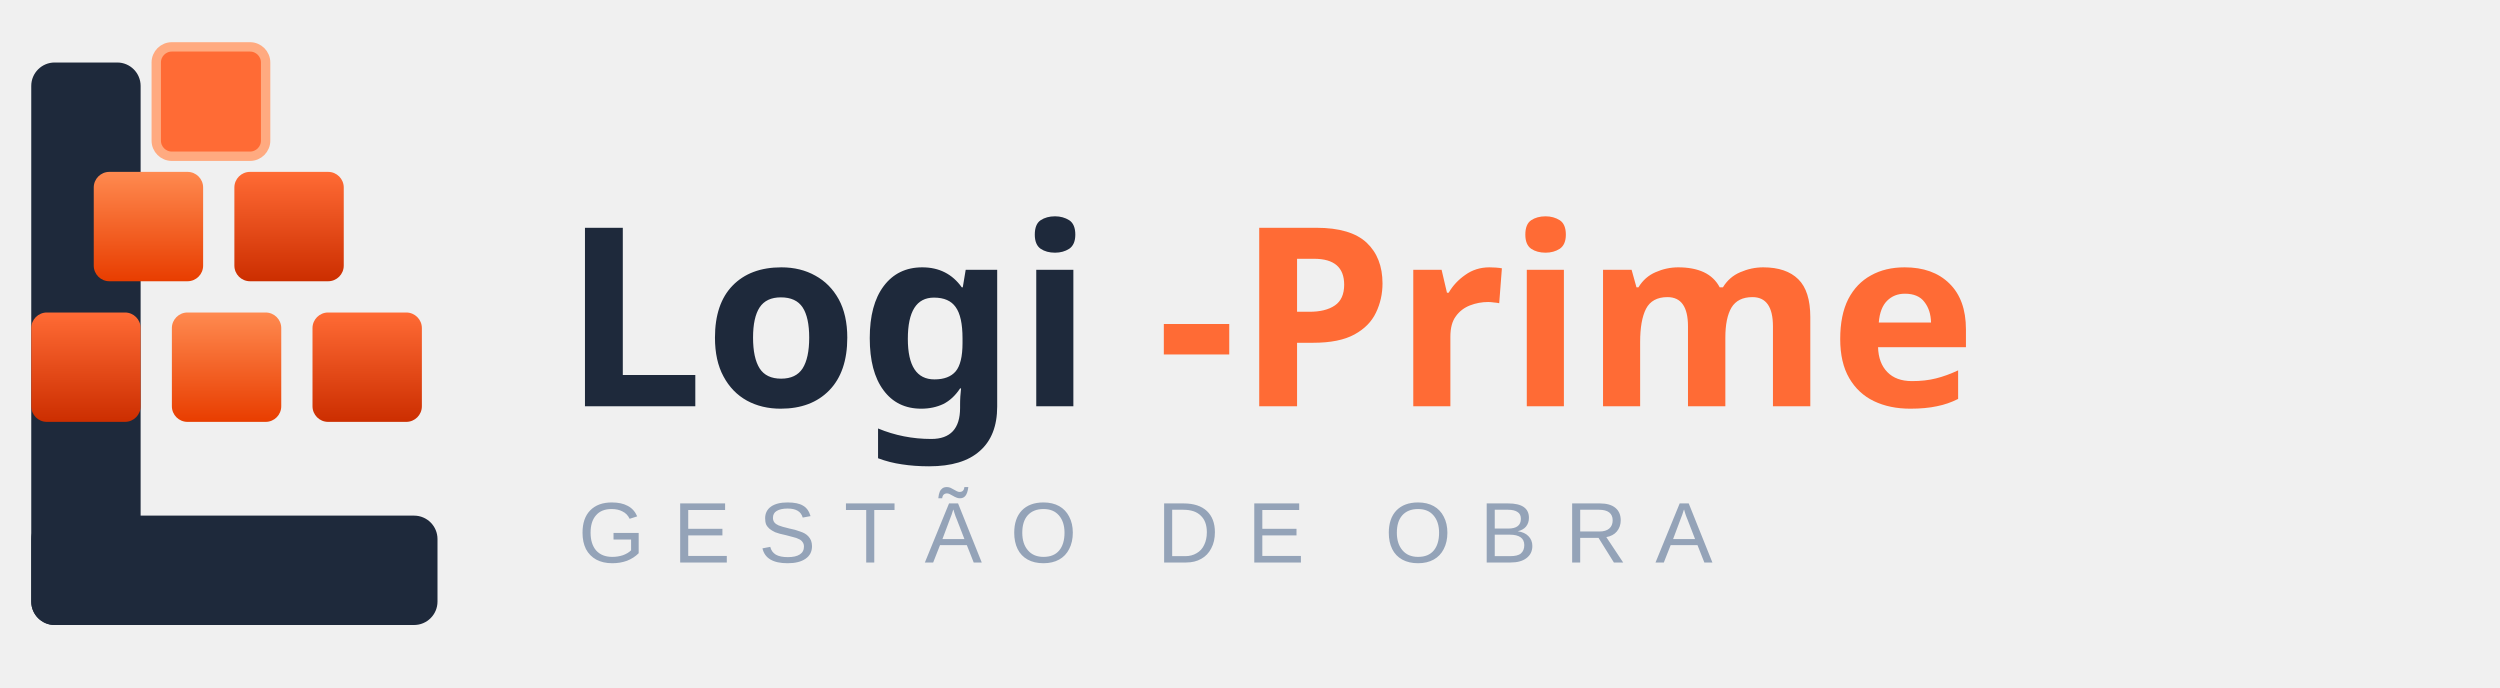
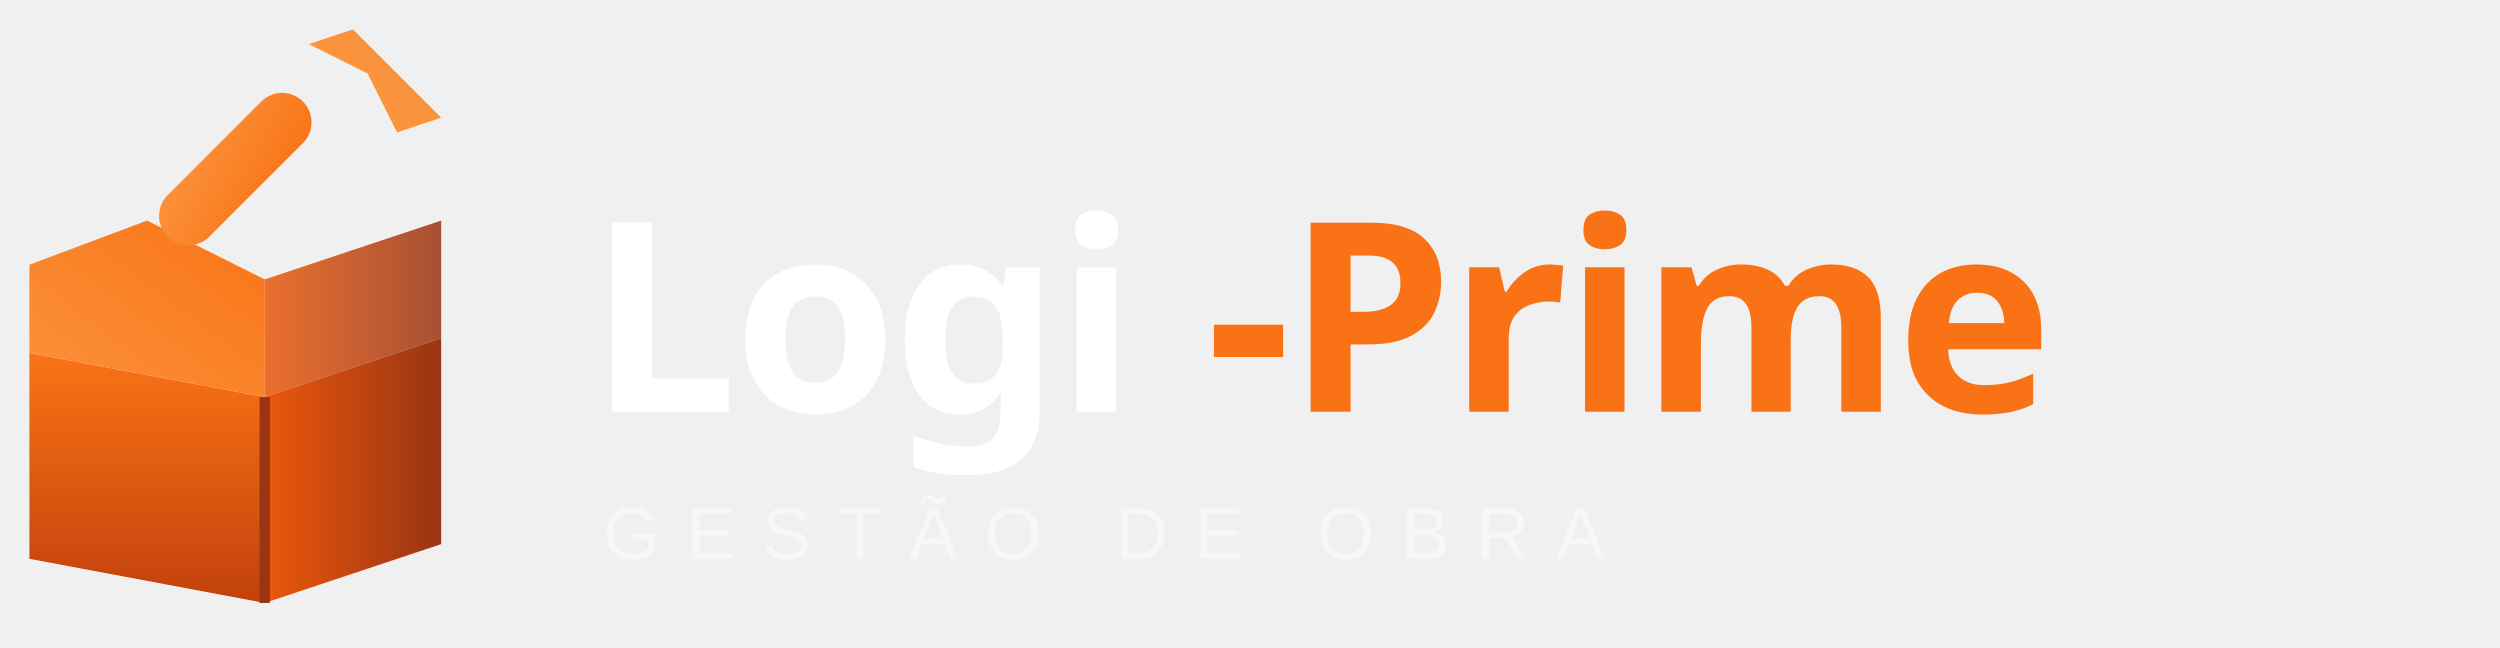
- <svg xmlns="http://www.w3.org/2000/svg" viewBox="0 0 160 44" fill="none">
+ <svg xmlns="http://www.w3.org/2000/svg" viewBox="0 0 170 44" fill="none">
  <defs>
-     <linearGradient id="g1" x1="0" y1="0" x2="0" y2="1">
-       <stop offset="0%" stop-color="#ff8a50" />
-       <stop offset="100%" stop-color="#e83d00" />
+     <linearGradient id="sf" x1="0" y1="0" x2="0" y2="1">
+       <stop offset="0%" stop-color="#f97316" />
+       <stop offset="100%" stop-color="#c2410c" />
    </linearGradient>
-     <linearGradient id="g2" x1="0" y1="0" x2="0" y2="1">
-       <stop offset="0%" stop-color="#ff6b35" />
-       <stop offset="100%" stop-color="#cc2e00" />
+     <linearGradient id="ss" x1="0" y1="0" x2="1" y2="0">
+       <stop offset="0%" stop-color="#ea580c" />
+       <stop offset="100%" stop-color="#9a3412" />
+     </linearGradient>
+     <linearGradient id="st" x1="0" y1="1" x2="1" y2="0">
+       <stop offset="0%" stop-color="#fb923c" />
+       <stop offset="100%" stop-color="#f97316" />
    </linearGradient>
  </defs>
-   <rect x="2" y="4" width="7" height="36" rx="1.5" fill="#1e293b" />
-   <rect x="2" y="33" width="26" height="7" rx="1.5" fill="#1e293b" />
-   <rect x="2" y="20" width="7" height="7" rx="1" fill="url(#g2)" />
-   <rect x="11" y="20" width="7" height="7" rx="1" fill="url(#g1)" />
-   <rect x="20" y="20" width="7" height="7" rx="1" fill="url(#g2)" />
-   <rect x="6" y="11" width="7" height="7" rx="1" fill="url(#g1)" />
-   <rect x="15" y="11" width="7" height="7" rx="1" fill="url(#g2)" />
-   <rect x="10" y="3" width="7" height="7" rx="1" fill="#ff6b35" stroke="#ffaa80" stroke-width="0.6" />
-   <text x="36" y="26" font-family="'Segoe UI Black','Arial Black',sans-serif" font-size="16" font-weight="900" fill="#1e293b">Logi</text>
-   <text x="74" y="26" font-family="'Segoe UI Black','Arial Black',sans-serif" font-size="16" font-weight="900" fill="#ff6b35">-Prime</text>
-   <text x="37" y="36" font-family="'Segoe UI',Arial,sans-serif" font-size="5.5" fill="#94a3b8" letter-spacing="1.8">GESTÃO DE OBRA</text>
+   <path d="M2 24 L2 38 L18 41 L18 27 Z" fill="url(#sf)" />
+   <path d="M18 27 L18 41 L30 37 L30 23 Z" fill="url(#ss)" />
+   <path d="M2 24 L2 18 L10 15 L18 19 L18 27 Z" fill="url(#st)" />
+   <path d="M18 19 L30 15 L30 23 L18 27 Z" fill="url(#ss)" opacity="0.85" />
+   <path d="M18 27 L18 41" stroke="#9a3412" stroke-width="0.7" />
+   <rect x="14" y="5" width="4" height="13" rx="2" fill="url(#st)" transform="rotate(45 16 11.5)" />
+   <polygon points="24,2  30,8  27,9  25,5  21,3" fill="#fb923c" />
+   <text x="40" y="28" font-family="'Segoe UI Black','Arial Black',sans-serif" font-size="18" font-weight="900" fill="#ffffff" letter-spacing="-0.3">Logi</text>
+   <text x="82" y="28" font-family="'Segoe UI Black','Arial Black',sans-serif" font-size="18" font-weight="900" fill="#f97316" letter-spacing="-0.3">-Prime</text>
+   <text x="41" y="38" font-family="'Segoe UI',Arial,sans-serif" font-size="5" fill="rgba(255,255,255,0.45)" letter-spacing="1.8">GESTÃO DE OBRA</text>
</svg>
